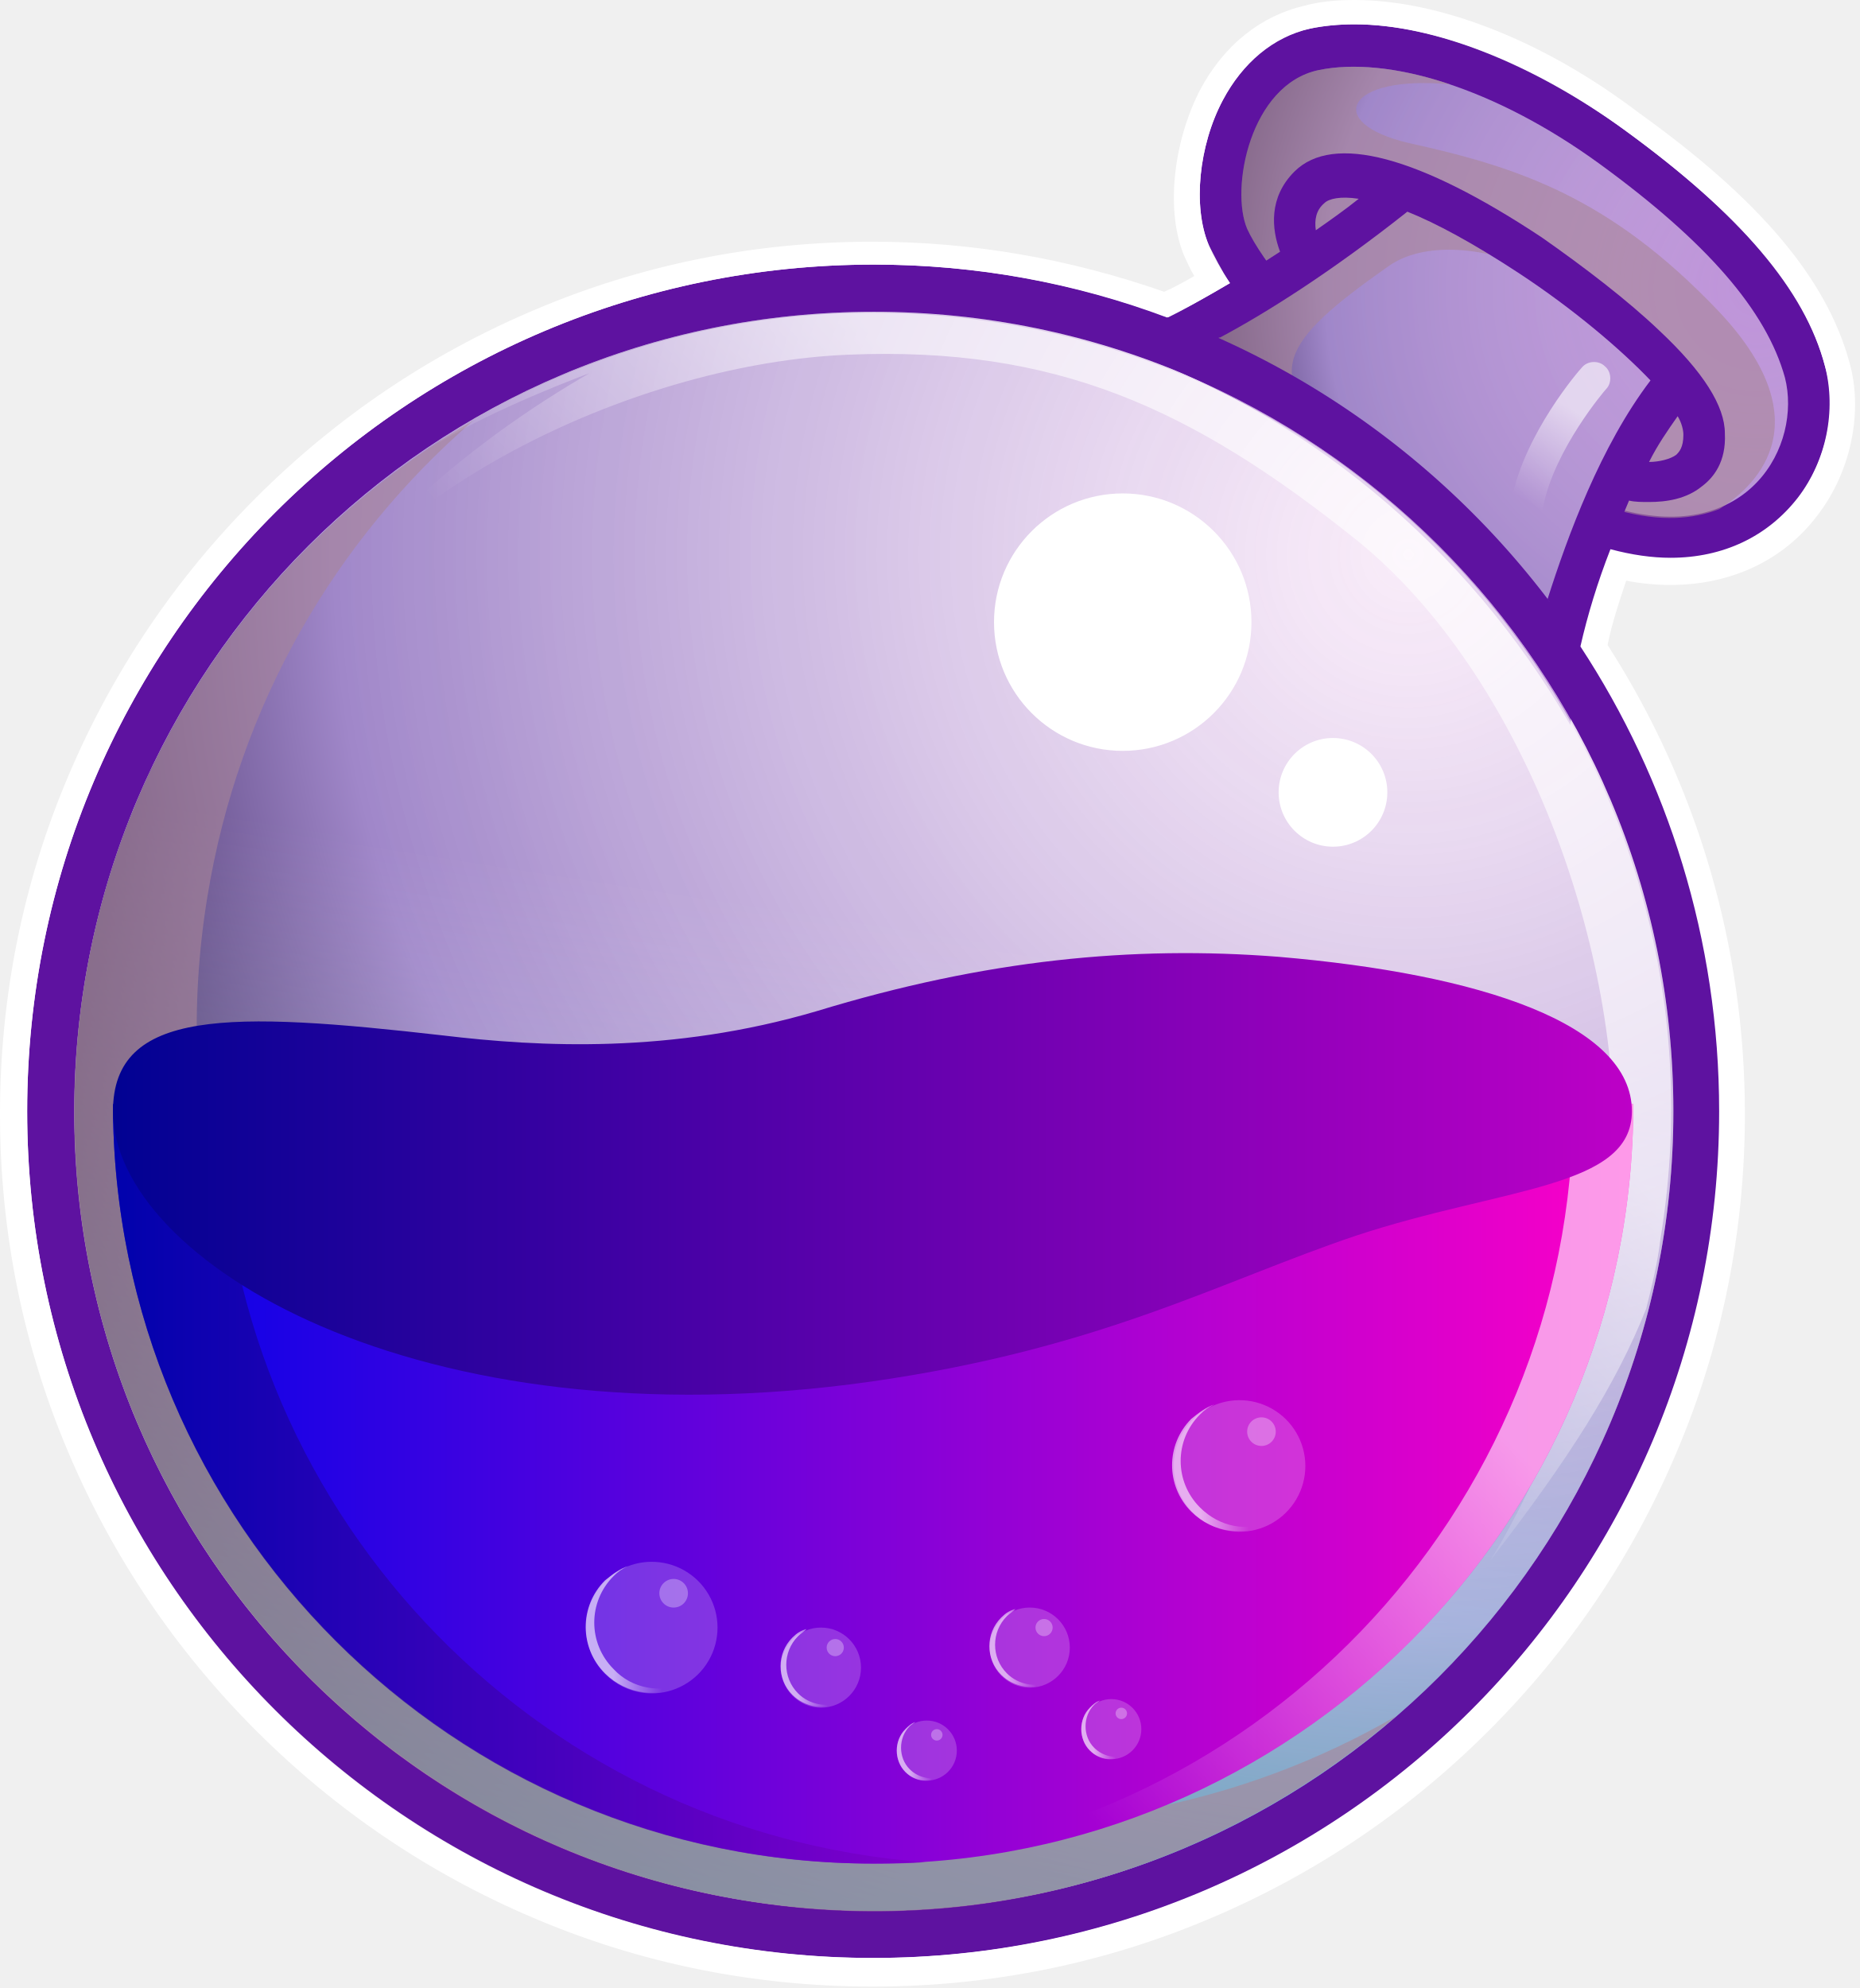
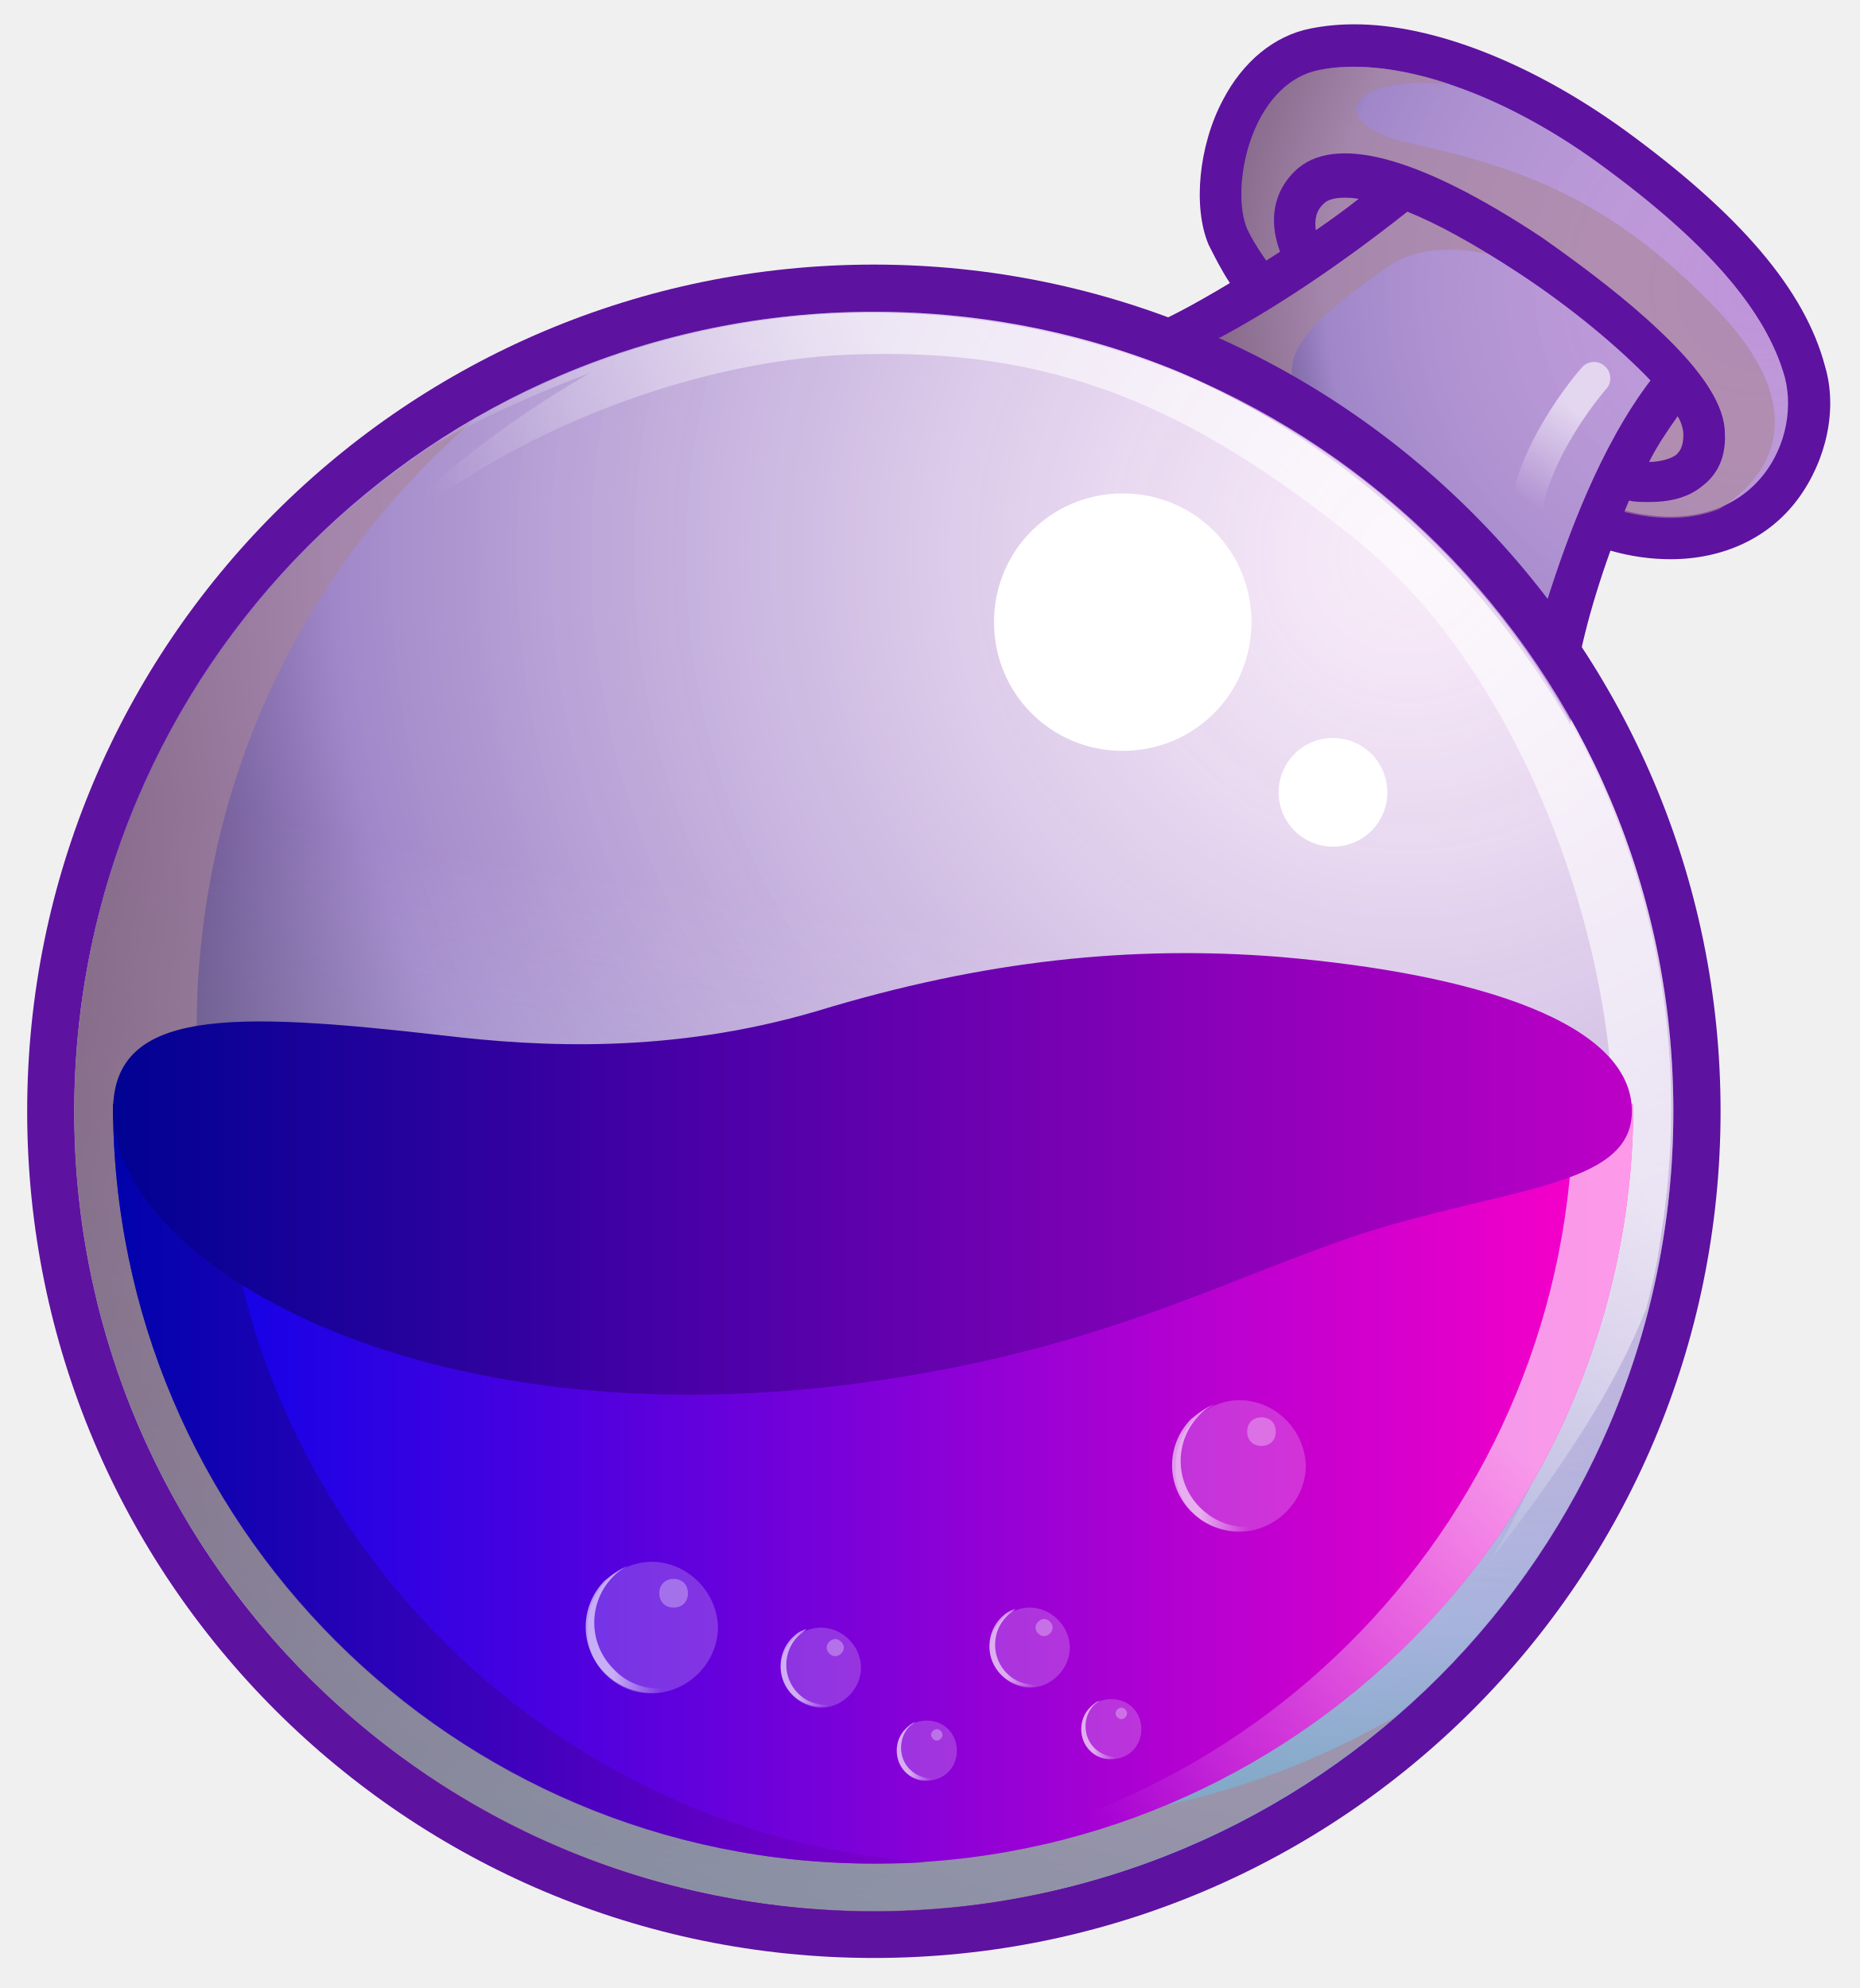
- <svg xmlns="http://www.w3.org/2000/svg" viewBox="0 0 130 139" xml:space="preserve" style="fill-rule:evenodd;clip-rule:evenodd;stroke-linejoin:round;stroke-miterlimit:2">
-   <path d="M127.6 25.6c-1.4-5.3-5.9-10.6-14-16.5-6.5-4.7-13.4-7.4-18.9-7.4-1.1 0-2.1.1-3.1.3-2.5.5-4.7 2.3-6.1 5-1.7 3.2-2.1 7.5-1 10.1.4.8.9 1.8 1.5 2.7-5.3 3.2-8.3 4.1-8.7 4.2 13.8 4.6 25.3 14.2 32.5 26.7l.1-1.2c.3-3.3 1.3-7.1 2.7-11 1.4.4 2.8.6 4.2.6 3.7 0 6.9-1.5 8.9-4.2s2.8-6.3 1.9-9.3Z" style="fill:#5e12a0;fill-rule:nonzero" />
-   <path d="M113.2 35.6c9.1 2.5 12.8-4.5 11.6-9.2-1.3-4.7-5.5-9.5-12.9-14.9S97 3.9 92.2 4.9c-4.8 1-6.2 8.3-5 11.1.5 1.1 1.6 2.7 3.1 4.5-1.9 1.3-3.7 2.3-5.2 3.2 9.2 4.1 17.2 10.5 23.2 18.5.7-2.7 1.7-5.1 2.6-7.2.7.1 1.5.3 2.3.6Z" style="fill:url(#a);fill-rule:nonzero" />
-   <path d="M61.1 133.6c30.873 0 55.9-25.027 55.9-55.9 0-30.873-25.027-55.9-55.9-55.9-30.873 0-55.9 25.027-55.9 55.9 0 30.873 25.027 55.9 55.9 55.9Z" style="fill:url(#b);fill-rule:nonzero" />
-   <path d="M120.2 21.8c-7.6-8-14-10.1-21.7-11.8-6-1.4-4.4-4.8 2.9-4.1-3.5-1.2-6.8-1.5-9.2-1-4.8 1-6.2 8.3-5 11.1.5 1.1 1.6 2.7 3.1 4.5-2.7 1.8-5 3.1-6.9 4.1.9.4 2 .9 3.3 1.6 3.4 1.8 7.1 4.8 7.1 4.8-5.6-4.8-4.4-7 3.3-12.4 2.4-1.7 6.8-1.5 10.9.6 4.1 2.1 8.9 7.4 8.9 7.4l-4.6 8.8.9.3c2.9.8 5.2.6 7-.1 2.1-1.3 7.6-5.7 0-13.8Z" style="fill:#a98698;fill-opacity:.6;fill-rule:nonzero" />
-   <path d="M98.4 14.8c2 .8 4.6 2.2 7.8 4.3 3.8 2.5 7.1 5.3 9.2 7.5-3.5 4.6-5.8 10.9-7.2 15.3.7 1 1.5 2 2.2 3 .7-2.5 1.9-6.2 3.5-9.9.4.1.9.1 1.4.1 1.2 0 2.6-.2 3.7-1.1.8-.6 1.7-1.7 1.6-3.7 0-1.9-1.5-4.3-4.6-7.2-2.2-2.1-5.2-4.4-8.2-6.5-8.6-5.7-14.6-7.3-17.3-4.6-1.8 1.8-1.6 4-1 5.6-3.2 2.1-5.9 3.6-7.7 4.6 1.2.4 2.3.9 3.5 1.4 3.2-1.7 7.8-4.6 13.1-8.8Zm18.9 14.3c.3.5.4 1 .4 1.3 0 .9-.3 1.2-.5 1.4-.4.3-1.2.5-1.9.5.6-1.2 1.3-2.2 2-3.2ZM92.6 14.2c.3-.3 1.1-.5 2.4-.3-1 .8-2 1.5-3 2.2-.1-.7 0-1.4.6-1.9Z" style="fill:#5e12a0;fill-rule:nonzero" />
-   <path d="M61.1 18.5C28.4 18.5 1.9 45 1.9 77.7s26.5 59.2 59.2 59.2 59.2-26.5 59.2-59.2-26.6-59.2-59.2-59.2Zm0 115.1c-30.9 0-55.9-25-55.9-55.9s25-55.9 55.9-55.9 55.9 25 55.9 55.9-25.1 55.9-55.9 55.9Z" style="fill:#5e12a0;fill-rule:nonzero" />
-   <path d="M61.1 133.6c30.873 0 55.9-25.027 55.9-55.9 0-30.873-25.027-55.9-55.9-55.9-30.873 0-55.9 25.027-55.9 55.9 0 30.873 25.027 55.9 55.9 55.9Z" style="fill:url(#c);fill-rule:nonzero" />
-   <path d="M60.7 126.8c-30.5-4.9-51.2-33.6-46.2-64.1 2.2-13.5 9-25 18.6-33.3-14 8.1-24.4 22.2-27.2 39.4C1 99.3 21.7 128 52.1 132.9c17 2.8 33.4-2.5 45.5-12.9-10.7 6.2-23.7 8.9-36.9 6.8Z" style="fill:#a98698;fill-opacity:.6;fill-rule:nonzero" />
-   <path d="M70 22.6c-14.1-2.3-27.8.9-39 8l-.4.4c4.3-2.6 10.6-4.9 10.6-4.9C25 35.5 20 46.2 20 46.2 26.3 34 44.8 25.4 59.3 24.8c14.5-.6 24 3.7 35.6 13 11.6 9.4 18.6 28.6 17.9 43.8-.6 15.2-8.6 27.5-8.6 27.5 5.5-7.1 8.8-12.3 10.9-17.6.4-1.6.8-3.2 1-4.9 5-30.4-15.6-59.1-46.1-64Z" style="fill:url(#d);fill-rule:nonzero" />
-   <path d="M114.2 77.2c0 29.3-23.8 53.1-53.1 53.1S7.9 106.5 7.9 77.2h106.3Z" style="fill:url(#e);fill-rule:nonzero" />
-   <path d="M110 77.2c0 28.6-22.6 52-51 53.1h2.1c29.3 0 53.1-23.8 53.1-53.1H110Z" style="fill:url(#f);fill-rule:nonzero" />
-   <path d="M15.4 77.2H7.9c0 29.3 23.8 53.1 53.1 53.1 1.3 0 2.5 0 3.7-.1-27.5-2-49.3-25-49.3-53Z" style="fill:url(#g);fill-rule:nonzero" />
-   <path d="M114.1 77.7c0-6.1-10.6-9.6-24.7-10.8-10.2-.8-20.5.2-32.3 3.8-10.2 3-19.4 2.5-26.1 1.7-14.9-1.7-23.1-1.9-23.1 5.3 0 10.4 21.2 23.4 53 18.9 16.1-2.3 24.4-7 33.9-10.2 10.3-3.4 19.3-3.3 19.3-8.7Z" style="fill:url(#h);fill-rule:nonzero" />
-   <path d="M78.5 52.5a9 9 0 0 0 9-9 9 9 0 0 0-9-9 9 9 0 0 0-9 9 9 9 0 0 0 9 9Zm14.7 6.7a3.8 3.8 0 1 0 0-7.6 3.8 3.8 0 0 0 0 7.6Z" style="fill:#fff;fill-rule:nonzero" />
-   <path d="M106.8 36.3h-.2c-.6-.1-1-.7-.9-1.4.9-4.6 4.7-9 4.9-9.2.4-.5 1.2-.5 1.6-.1.5.4.5 1.2.1 1.6-.1.1-3.6 4.2-4.4 8.2-.1.6-.6.9-1.1.9Z" style="fill:url(#i);fill-rule:nonzero" />
-   <path d="M94.7 1.7c5.6 0 12.5 2.7 18.9 7.4 8.1 5.9 12.6 11.1 14 16.5.8 3.1.1 6.6-1.9 9.2-2.1 2.7-5.2 4.2-8.9 4.2-1.3 0-2.7-.2-4.2-.6-.9 2.3-1.6 4.6-2.1 6.8 6.1 9.3 9.7 20.5 9.7 32.5 0 32.7-26.5 59.2-59.2 59.2S1.9 110.4 1.9 77.7s26.5-59.2 59.2-59.2c7.2 0 14.1 1.3 20.5 3.7 1.2-.6 2.7-1.4 4.4-2.4-.6-.9-1.2-1.8-1.5-2.7-1.1-2.7-.7-6.9 1-10.1 1.4-2.6 3.5-4.4 6.1-5 .9-.2 2-.3 3.1-.3Zm0-1.7c-1.2 0-2.4.1-3.5.4-3 .7-5.6 2.7-7.3 5.9-1.9 3.7-2.4 8.5-1.1 11.6.2.4.4.9.7 1.4-.7.4-1.4.8-2.1 1.1-6.6-2.3-13.4-3.5-20.4-3.5-8.2 0-16.2 1.6-23.7 4.8-7.3 3.1-13.8 7.5-19.4 13.1-5.6 5.6-10 12.1-13.1 19.4C1.6 61.7 0 69.7 0 77.9s1.6 16.2 4.8 23.7c3.1 7.3 7.5 13.8 13.1 19.4 5.6 5.6 12.1 10 19.4 13.1 7.5 3.2 15.5 4.8 23.7 4.8s16.2-1.6 23.7-4.8c7.3-3.1 13.8-7.5 19.4-13.1 5.6-5.6 10-12.1 13.1-19.4 3.2-7.5 4.8-15.5 4.8-23.7 0-11.7-3.3-23-9.6-32.8.3-1.5.8-3 1.3-4.5 1 .2 2.1.3 3.1.3 4.2 0 7.9-1.7 10.3-4.9 2.3-3 3.2-7.2 2.2-10.7-1.6-5.8-6.2-11.3-14.7-17.4-6.7-5.1-14-7.9-19.9-7.9Z" style="fill:#fff;fill-rule:nonzero" />
-   <path d="M57.4 119.4a2.8 2.8 0 1 0-.001-5.601 2.8 2.8 0 0 0 .001 5.601Z" style="fill:#fff;fill-opacity:.2;fill-rule:nonzero" />
-   <path d="M55.8 118.4c-1.1-1.1-1.1-2.9 0-4 .2-.2.4-.3.6-.5-.4.1-.7.3-1 .6-1.1 1.1-1.1 2.9 0 4 .9.9 2.3 1.1 3.4.5-1 .4-2.2.2-3-.6Z" style="fill:url(#j);fill-rule:nonzero" />
-   <path d="M58.4 115.8a.6.6 0 1 0-.001-1.201.6.6 0 0 0 .001 1.201Z" style="fill:#fff;fill-opacity:.3;fill-rule:nonzero" />
-   <path d="M72 118a2.8 2.8 0 1 0-.001-5.601A2.8 2.8 0 0 0 72 118Z" style="fill:#fff;fill-opacity:.2;fill-rule:nonzero" />
-   <path d="M70.4 117c-1.1-1.1-1.1-2.9 0-4 .2-.2.4-.3.6-.5-.4.1-.7.3-1 .6-1.1 1.1-1.1 2.9 0 4 .9.9 2.3 1.1 3.4.5-1 .4-2.2.2-3-.6Z" style="fill:url(#k);fill-rule:nonzero" />
-   <path d="M73 114.4a.6.6 0 1 0-.001-1.201A.6.6 0 0 0 73 114.4Z" style="fill:#fff;fill-opacity:.3;fill-rule:nonzero" />
-   <path d="M64.8 124.5a2.1 2.1 0 1 0 0-4.2 2.1 2.1 0 0 0 0 4.2Z" style="fill:#fff;fill-opacity:.2;fill-rule:nonzero" />
-   <path d="M63.6 123.7c-.8-.8-.8-2.2 0-3 .1-.1.3-.2.4-.3-.3.1-.5.3-.7.5-.8.8-.8 2.2 0 3 .7.7 1.7.8 2.6.3-.8.3-1.7.1-2.3-.5Z" style="fill:url(#l);fill-rule:nonzero" />
-   <path d="M65.5 121.7a.4.4 0 1 0 0-.8.4.4 0 0 0 0 .8Z" style="fill:#fff;fill-opacity:.3;fill-rule:nonzero" />
-   <path d="M77.7 123a2.1 2.1 0 1 0 0-4.2 2.1 2.1 0 0 0 0 4.2Z" style="fill:#fff;fill-opacity:.2;fill-rule:nonzero" />
-   <path d="M76.5 122.2c-.8-.8-.8-2.2 0-3 .1-.1.3-.2.4-.3-.3.1-.5.3-.7.5-.8.8-.8 2.2 0 3 .7.7 1.7.8 2.6.3-.8.3-1.7.1-2.3-.5Z" style="fill:url(#m);fill-rule:nonzero" />
-   <path d="M78.4 120.2a.4.4 0 1 0 0-.8.4.4 0 0 0 0 .8Z" style="fill:#fff;fill-opacity:.3;fill-rule:nonzero" />
-   <path d="M45.5 118.4a4.6 4.6 0 1 0 .001-9.199 4.6 4.6 0 0 0-.001 9.199Z" style="fill:#fff;fill-opacity:.2;fill-rule:nonzero" />
-   <path d="M42.9 116.7c-1.8-1.8-1.8-4.7 0-6.5.3-.3.6-.5 1-.7-.6.2-1.1.6-1.6 1-1.8 1.8-1.8 4.7 0 6.5 1.5 1.5 3.8 1.8 5.6.7-1.7.7-3.7.4-5-1Z" style="fill:url(#n);fill-rule:nonzero" />
-   <path d="M47.1 112.4a1 1 0 1 0 0-2 1 1 0 0 0 0 2Z" style="fill:#fff;fill-opacity:.3;fill-rule:nonzero" />
-   <path d="M86.6 107.1a4.6 4.6 0 1 0 .001-9.199 4.6 4.6 0 0 0-.001 9.199Z" style="fill:#fff;fill-opacity:.2;fill-rule:nonzero" />
-   <path d="M83.9 105.4c-1.8-1.8-1.8-4.7 0-6.5.3-.3.6-.5 1-.7-.6.2-1.1.6-1.6 1-1.8 1.8-1.8 4.7 0 6.5 1.5 1.5 3.8 1.8 5.6.7-1.7.7-3.6.4-5-1Z" style="fill:url(#o);fill-rule:nonzero" />
-   <path d="M88.2 101.1a1 1 0 1 0 0-2 1 1 0 0 0 0 2Z" style="fill:#fff;fill-opacity:.3;fill-rule:nonzero" />
-   <defs>
-     <linearGradient id="c" x1="0" y1="0" x2="1" y2="0" gradientUnits="userSpaceOnUse" gradientTransform="rotate(-80.793 104.148 35.759) scale(111.7467)">
-       <stop offset="0" style="stop-color:#81ffff;stop-opacity:.6" />
-       <stop offset=".62" style="stop-color:white;stop-opacity:0" />
-       <stop offset="1" style="stop-color:white;stop-opacity:0" />
-     </linearGradient>
-     <linearGradient id="d" x1="0" y1="0" x2="1" y2="0" gradientUnits="userSpaceOnUse" gradientTransform="rotate(137.463 42.514 39.427) scale(62.733)">
-       <stop offset="0" style="stop-color:white;stop-opacity:.6" />
-       <stop offset=".29" style="stop-color:white;stop-opacity:.6" />
-       <stop offset=".78" style="stop-color:white;stop-opacity:0" />
-       <stop offset="1" style="stop-color:white;stop-opacity:0" />
-     </linearGradient>
-     <linearGradient id="e" x1="0" y1="0" x2="1" y2="0" gradientUnits="userSpaceOnUse" gradientTransform="translate(7.945 103.719) scale(106.229)">
-       <stop offset="0" style="stop-color:#0002e9;stop-opacity:1" />
-       <stop offset="1" style="stop-color:#ff00c7;stop-opacity:1" />
-       <stop offset="1" style="stop-color:#ff00c7;stop-opacity:1" />
-     </linearGradient>
-     <linearGradient id="f" x1="0" y1="0" x2="1" y2="0" gradientUnits="userSpaceOnUse" gradientTransform="rotate(136.618 43.321 64.65) scale(79.5556)">
-       <stop offset="0" style="stop-color:white;stop-opacity:.6" />
-       <stop offset=".29" style="stop-color:white;stop-opacity:.6" />
-       <stop offset=".78" style="stop-color:white;stop-opacity:0" />
-       <stop offset="1" style="stop-color:white;stop-opacity:0" />
-     </linearGradient>
-     <linearGradient id="g" x1="0" y1="0" x2="1" y2="0" gradientUnits="userSpaceOnUse" gradientTransform="translate(7.945 103.719) scale(56.8321)">
-       <stop offset="0" style="stop-color:#000292;stop-opacity:.7" />
-       <stop offset="1" style="stop-color:#7d00c7;stop-opacity:.7" />
-       <stop offset="1" style="stop-color:#7d00c7;stop-opacity:.7" />
-     </linearGradient>
-     <linearGradient id="h" x1="0" y1="0" x2="1" y2="0" gradientUnits="userSpaceOnUse" gradientTransform="translate(8.016 82.111) scale(106.087)">
-       <stop offset="0" style="stop-color:#000292;stop-opacity:1" />
-       <stop offset="1" style="stop-color:#be00c7;stop-opacity:1" />
-       <stop offset="1" style="stop-color:#be00c7;stop-opacity:1" />
-     </linearGradient>
-     <linearGradient id="i" x1="0" y1="0" x2="1" y2="0" gradientUnits="userSpaceOnUse" gradientTransform="rotate(121.6 49.137 44.002) scale(14.548)">
-       <stop offset="0" style="stop-color:white;stop-opacity:.6" />
-       <stop offset=".29" style="stop-color:white;stop-opacity:.6" />
-       <stop offset=".78" style="stop-color:white;stop-opacity:0" />
-       <stop offset="1" style="stop-color:white;stop-opacity:0" />
-     </linearGradient>
-     <linearGradient id="j" x1="0" y1="0" x2="1" y2="0" gradientUnits="userSpaceOnUse" gradientTransform="translate(54.572 116.686) scale(4.2309)">
-       <stop offset="0" style="stop-color:white;stop-opacity:.6" />
-       <stop offset=".29" style="stop-color:white;stop-opacity:.6" />
-       <stop offset=".78" style="stop-color:white;stop-opacity:0" />
-       <stop offset="1" style="stop-color:white;stop-opacity:0" />
-     </linearGradient>
-     <linearGradient id="k" x1="0" y1="0" x2="1" y2="0" gradientUnits="userSpaceOnUse" gradientTransform="translate(69.162 115.267) scale(4.2309)">
-       <stop offset="0" style="stop-color:white;stop-opacity:.6" />
-       <stop offset=".29" style="stop-color:white;stop-opacity:.6" />
-       <stop offset=".78" style="stop-color:white;stop-opacity:0" />
-       <stop offset="1" style="stop-color:white;stop-opacity:0" />
-     </linearGradient>
-     <linearGradient id="l" x1="0" y1="0" x2="1" y2="0" gradientUnits="userSpaceOnUse" gradientTransform="translate(62.687 122.424) scale(3.1763)">
-       <stop offset="0" style="stop-color:white;stop-opacity:.6" />
-       <stop offset=".29" style="stop-color:white;stop-opacity:.6" />
-       <stop offset=".78" style="stop-color:white;stop-opacity:0" />
-       <stop offset="1" style="stop-color:white;stop-opacity:0" />
-     </linearGradient>
-     <linearGradient id="m" x1="0" y1="0" x2="1" y2="0" gradientUnits="userSpaceOnUse" gradientTransform="translate(75.544 120.92) scale(3.1763)">
-       <stop offset="0" style="stop-color:white;stop-opacity:.6" />
-       <stop offset=".29" style="stop-color:white;stop-opacity:.6" />
-       <stop offset=".78" style="stop-color:white;stop-opacity:0" />
-       <stop offset="1" style="stop-color:white;stop-opacity:0" />
-     </linearGradient>
-     <linearGradient id="n" x1="0" y1="0" x2="1" y2="0" gradientUnits="userSpaceOnUse" gradientTransform="translate(40.904 113.917) scale(6.9094)">
-       <stop offset="0" style="stop-color:white;stop-opacity:.6" />
-       <stop offset=".29" style="stop-color:white;stop-opacity:.6" />
-       <stop offset=".78" style="stop-color:white;stop-opacity:0" />
-       <stop offset="1" style="stop-color:white;stop-opacity:0" />
-     </linearGradient>
-     <linearGradient id="o" x1="0" y1="0" x2="1" y2="0" gradientUnits="userSpaceOnUse" gradientTransform="translate(81.942 102.614) scale(6.9094)">
-       <stop offset="0" style="stop-color:white;stop-opacity:.6" />
-       <stop offset=".29" style="stop-color:white;stop-opacity:.6" />
-       <stop offset=".78" style="stop-color:white;stop-opacity:0" />
-       <stop offset="1" style="stop-color:white;stop-opacity:0" />
-     </linearGradient>
-     <radialGradient id="a" cx="0" cy="0" r="1" gradientUnits="userSpaceOnUse" gradientTransform="translate(122.976 20.1) scale(44.6944)">
-       <stop offset="0" style="stop-color:#ffeaff;stop-opacity:.6" />
-       <stop offset=".68" style="stop-color:#a087c9;stop-opacity:1" />
-       <stop offset="1" style="stop-color:#10002f;stop-opacity:1" />
-     </radialGradient>
-     <radialGradient id="b" cx="0" cy="0" r="1" gradientUnits="userSpaceOnUse" gradientTransform="translate(98.11 39.161) scale(109.351)">
-       <stop offset="0" style="stop-color:#ffeaff;stop-opacity:.6" />
-       <stop offset=".68" style="stop-color:#a087c9;stop-opacity:1" />
-       <stop offset="1" style="stop-color:#10002f;stop-opacity:1" />
-     </radialGradient>
-   </defs>
+ <svg xmlns="http://www.w3.org/2000/svg" version="1.1" id="Layer_1" x="0px" y="0px" viewBox="0 0 130 139" style="enable-background:new 0 0 130 139;" xml:space="preserve">
+   <style type="text/css">
+ 	.st0{fill:#5E12A0;}
+ 	.st1{fill:url(#SVGID_1_);}
+ 	.st2{fill:url(#SVGID_00000155136953287195740780000011564809894405089675_);}
+ 	.st3{fill:#A98698;fill-opacity:0.6;}
+ 	.st4{fill:url(#SVGID_00000098943918738233208330000001402654701270493371_);}
+ 	.st5{fill:url(#SVGID_00000131328923158864724770000017090796074560708754_);}
+ 	.st6{fill:url(#SVGID_00000127741597112616795920000003787101935948541342_);}
+ 	.st7{fill:url(#SVGID_00000005264307875473657810000012107166197846725052_);}
+ 	.st8{fill:url(#SVGID_00000005987958420100643780000002294685432850878384_);}
+ 	.st9{fill:url(#SVGID_00000037687277628210046910000000315885158318638724_);}
+ 	.st10{fill:#FFFFFF;}
+ 	.st11{fill:url(#SVGID_00000118378721899412817120000018159092765005914533_);}
+ 	.st12{fill:#FFFFFF;fill-opacity:0.2;}
+ 	.st13{fill:url(#SVGID_00000118364787212778895100000003043602959255654284_);}
+ 	.st14{fill:#FFFFFF;fill-opacity:0.3;}
+ 	.st15{fill:url(#SVGID_00000100357165177134803370000010718634853949011130_);}
+ 	.st16{fill:url(#SVGID_00000044158426017765790670000006111493948921456793_);}
+ 	.st17{fill:url(#SVGID_00000152233464174164497770000014529129214717206402_);}
+ 	.st18{fill:url(#SVGID_00000037662934549181031290000009637234332599971247_);}
+ 	.st19{fill:url(#SVGID_00000079462892561430318030000014796328178091751090_);}
+ </style>
+   <path class="st0" d="M127.6,25.6c-1.4-5.3-5.9-10.6-14-16.5c-6.5-4.7-13.4-7.4-18.9-7.4c-1.1,0-2.1,0.1-3.1,0.3  c-2.5,0.5-4.7,2.3-6.1,5c-1.7,3.2-2.1,7.5-1,10.1c0.4,0.8,0.9,1.8,1.5,2.7c-5.3,3.2-8.3,4.1-8.7,4.2c13.8,4.6,25.3,14.2,32.5,26.7  l0.1-1.2c0.3-3.3,1.3-7.1,2.7-11c1.4,0.4,2.8,0.6,4.2,0.6c3.7,0,6.9-1.5,8.9-4.2S128.5,28.6,127.6,25.6z" />
+   <radialGradient id="SVGID_1_" cx="51.814" cy="83.298" r="1" gradientTransform="matrix(44.6944 0 0 -44.6944 -2192.827 3743.041)" gradientUnits="userSpaceOnUse">
+     <stop offset="0" style="stop-color:#FFEAFF;stop-opacity:0.6" />
+     <stop offset="0.68" style="stop-color:#A087C9" />
+     <stop offset="1" style="stop-color:#10002F" />
+   </radialGradient>
+   <path class="st1" d="M113.2,35.6c9.1,2.5,12.8-4.5,11.6-9.2c-1.3-4.7-5.5-9.5-12.9-14.9S97,3.9,92.2,4.9s-6.2,8.3-5,11.1  c0.5,1.1,1.6,2.7,3.1,4.5c-1.9,1.3-3.7,2.3-5.2,3.2c9.2,4.1,17.2,10.5,23.2,18.5c0.7-2.7,1.7-5.1,2.6-7.2  C111.6,35.1,112.4,35.3,113.2,35.6z" />
+   <radialGradient id="SVGID_00000076592552464938714810000014277910297160398227_" cx="52.515" cy="82.53" r="1" gradientTransform="matrix(109.351 0 0 -109.351 -5644.493 9063.942)" gradientUnits="userSpaceOnUse">
+     <stop offset="0" style="stop-color:#FFEAFF;stop-opacity:0.6" />
+     <stop offset="0.68" style="stop-color:#A087C9" />
+     <stop offset="1" style="stop-color:#10002F" />
+   </radialGradient>
+   <path style="fill:url(#SVGID_00000076592552464938714810000014277910297160398227_);" d="M61.1,133.6c30.9,0,55.9-25,55.9-55.9  S92,21.8,61.1,21.8S5.2,46.8,5.2,77.7S30.2,133.6,61.1,133.6z" />
+   <path class="st3" d="M120.2,21.8c-7.6-8-14-10.1-21.7-11.8c-6-1.4-4.4-4.8,2.9-4.1c-3.5-1.2-6.8-1.5-9.2-1c-4.8,1-6.2,8.3-5,11.1  c0.5,1.1,1.6,2.7,3.1,4.5c-2.7,1.8-5,3.1-6.9,4.1c0.9,0.4,2,0.9,3.3,1.6c3.4,1.8,7.1,4.8,7.1,4.8c-5.6-4.8-4.4-7,3.3-12.4  c2.4-1.7,6.8-1.5,10.9,0.6s8.9,7.4,8.9,7.4l-4.6,8.8l0.9,0.3c2.9,0.8,5.2,0.6,7-0.1C122.3,34.3,127.8,29.9,120.2,21.8L120.2,21.8z" />
+   <path class="st0" d="M98.4,14.8c2,0.8,4.6,2.2,7.8,4.3c3.8,2.5,7.1,5.3,9.2,7.5c-3.5,4.6-5.8,10.9-7.2,15.3c0.7,1,1.5,2,2.2,3  c0.7-2.5,1.9-6.2,3.5-9.9c0.4,0.1,0.9,0.1,1.4,0.1c1.2,0,2.6-0.2,3.7-1.1c0.8-0.6,1.7-1.7,1.6-3.7c0-1.9-1.5-4.3-4.6-7.2  c-2.2-2.1-5.2-4.4-8.2-6.5c-8.6-5.7-14.6-7.3-17.3-4.6c-1.8,1.8-1.6,4-1,5.6c-3.2,2.1-5.9,3.6-7.7,4.6c1.2,0.4,2.3,0.9,3.5,1.4  C88.5,21.9,93.1,19,98.4,14.8z M117.3,29.1c0.3,0.5,0.4,1,0.4,1.3c0,0.9-0.3,1.2-0.5,1.4c-0.4,0.3-1.2,0.5-1.9,0.5  C115.9,31.1,116.6,30.1,117.3,29.1z M92.6,14.2c0.3-0.3,1.1-0.5,2.4-0.3c-1,0.8-2,1.5-3,2.2C91.9,15.4,92,14.7,92.6,14.2z" />
+   <path class="st0" d="M61.1,18.5C28.4,18.5,1.9,45,1.9,77.7s26.5,59.2,59.2,59.2s59.2-26.5,59.2-59.2S93.7,18.5,61.1,18.5z   M61.1,133.6c-30.9,0-55.9-25-55.9-55.9s25-55.9,55.9-55.9s55.9,25,55.9,55.9S91.9,133.6,61.1,133.6z" />
+   <linearGradient id="SVGID_00000178889501479127799750000007306849755425969547_" gradientUnits="userSpaceOnUse" x1="53.436" y1="82.551" x2="54.437" y2="82.551" gradientTransform="matrix(17.8797 -110.307 -110.307 -17.8797 8202.739 7503.249)">
+     <stop offset="0" style="stop-color:#81FFFF;stop-opacity:0.6" />
+     <stop offset="0.62" style="stop-color:#FFFFFF;stop-opacity:0" />
+     <stop offset="1" style="stop-color:#FFFFFF;stop-opacity:0" />
+   </linearGradient>
+   <path style="fill:url(#SVGID_00000178889501479127799750000007306849755425969547_);" d="M61.1,133.6c30.9,0,55.9-25,55.9-55.9  S92,21.8,61.1,21.8S5.2,46.8,5.2,77.7S30.2,133.6,61.1,133.6z" />
+   <path class="st3" d="M60.7,126.8c-30.5-4.9-51.2-33.6-46.2-64.1c2.2-13.5,9-25,18.6-33.3c-14,8.1-24.4,22.2-27.2,39.4  C1,99.3,21.7,128,52.1,132.9c17,2.8,33.4-2.5,45.5-12.9C86.9,126.2,73.9,128.9,60.7,126.8z" />
+   <linearGradient id="SVGID_00000155120858865199646030000004037634970070394536_" gradientUnits="userSpaceOnUse" x1="52.998" y1="80.747" x2="53.998" y2="80.747" gradientTransform="matrix(-46.2242 42.4117 42.4117 46.2242 -874.3762 -5940.47)">
+     <stop offset="0" style="stop-color:#FFFFFF;stop-opacity:0.6" />
+     <stop offset="0.29" style="stop-color:#FFFFFF;stop-opacity:0.6" />
+     <stop offset="0.78" style="stop-color:#FFFFFF;stop-opacity:0" />
+     <stop offset="1" style="stop-color:#FFFFFF;stop-opacity:0" />
+   </linearGradient>
+   <path style="fill:url(#SVGID_00000155120858865199646030000004037634970070394536_);" d="M70,22.6c-14.1-2.3-27.8,0.9-39,8L30.6,31  c4.3-2.6,10.6-4.9,10.6-4.9C25,35.5,20,46.2,20,46.2C26.3,34,44.8,25.4,59.3,24.8s24,3.7,35.6,13c11.6,9.4,18.6,28.6,17.9,43.8  c-0.6,15.2-8.6,27.5-8.6,27.5c5.5-7.1,8.8-12.3,10.9-17.6c0.4-1.6,0.8-3.2,1-4.9C121.1,56.2,100.5,27.5,70,22.6z" />
+   <linearGradient id="SVGID_00000183209160463069919520000007871298769287683713_" gradientUnits="userSpaceOnUse" x1="52.501" y1="82.546" x2="53.501" y2="82.546" gradientTransform="matrix(106.229 0 0 -106.229 -5569.192 8872.497)">
+     <stop offset="0" style="stop-color:#0002E9" />
+     <stop offset="1" style="stop-color:#FF00C7" />
+     <stop offset="1" style="stop-color:#FF00C7" />
+   </linearGradient>
+   <path style="fill:url(#SVGID_00000183209160463069919520000007871298769287683713_);" d="M114.2,77.2c0,29.3-23.8,53.1-53.1,53.1  S7.9,106.5,7.9,77.2C7.9,77.2,114.2,77.2,114.2,77.2z" />
+   <linearGradient id="SVGID_00000112627190620244972410000011113925500791438232_" gradientUnits="userSpaceOnUse" x1="52.983" y1="81.013" x2="53.983" y2="81.013" gradientTransform="matrix(-57.8203 54.6435 54.6435 57.8203 -1244.082 -7497.484)">
+     <stop offset="0" style="stop-color:#FFFFFF;stop-opacity:0.6" />
+     <stop offset="0.29" style="stop-color:#FFFFFF;stop-opacity:0.6" />
+     <stop offset="0.78" style="stop-color:#FFFFFF;stop-opacity:0" />
+     <stop offset="1" style="stop-color:#FFFFFF;stop-opacity:0" />
+   </linearGradient>
+   <path style="fill:url(#SVGID_00000112627190620244972410000011113925500791438232_);" d="M110,77.2c0,28.6-22.6,52-51,53.1h2.1  c29.3,0,53.1-23.8,53.1-53.1C114.2,77.2,110,77.2,110,77.2z" />
+   <linearGradient id="SVGID_00000059310939216103490020000002272710301376124549_" gradientUnits="userSpaceOnUse" x1="52.067" y1="83.02" x2="53.066" y2="83.02" gradientTransform="matrix(56.8321 0 0 -56.8321 -2951.156 4821.951)">
+     <stop offset="0" style="stop-color:#000292;stop-opacity:0.7" />
+     <stop offset="1" style="stop-color:#7D00C7;stop-opacity:0.7" />
+     <stop offset="1" style="stop-color:#7D00C7;stop-opacity:0.7" />
+   </linearGradient>
+   <path style="fill:url(#SVGID_00000059310939216103490020000002272710301376124549_);" d="M15.4,77.2H7.9c0,29.3,23.8,53.1,53.1,53.1  c1.3,0,2.5,0,3.7-0.1C37.2,128.2,15.4,105.2,15.4,77.2L15.4,77.2z" />
+   <linearGradient id="SVGID_00000010288784119939128670000003539477147389702840_" gradientUnits="userSpaceOnUse" x1="52.5" y1="82.547" x2="53.5" y2="82.547" gradientTransform="matrix(106.087 0 0 -106.087 -5561.595 8839.245)">
+     <stop offset="0" style="stop-color:#000292" />
+     <stop offset="1" style="stop-color:#BE00C7" />
+     <stop offset="1" style="stop-color:#BE00C7" />
+   </linearGradient>
+   <path style="fill:url(#SVGID_00000010288784119939128670000003539477147389702840_);" d="M114.1,77.7c0-6.1-10.6-9.6-24.7-10.8  c-10.2-0.8-20.5,0.2-32.3,3.8c-10.2,3-19.4,2.5-26.1,1.7c-14.9-1.7-23.1-1.9-23.1,5.3c0,10.4,21.2,23.4,53,18.9  c16.1-2.3,24.4-7,33.9-10.2C105.1,83,114.1,83.1,114.1,77.7z" />
+   <path class="st10" d="M78.5,52.5c5,0,9-4,9-9s-4-9-9-9s-9,4-9,9S73.5,52.5,78.5,52.5z M93.2,59.2c2.1,0,3.8-1.7,3.8-3.8  c0-2.1-1.7-3.8-3.8-3.8c0,0,0,0,0,0c-2.1,0-3.8,1.7-3.8,3.8C89.4,57.5,91.1,59.2,93.2,59.2z" />
+   <linearGradient id="SVGID_00000176752989220757609250000008641587219820701824_" gradientUnits="userSpaceOnUse" x1="51.513" y1="76.81" x2="52.513" y2="76.81" gradientTransform="matrix(-7.6229 12.3909 12.3909 7.6229 -446.6778 -1198.593)">
+     <stop offset="0" style="stop-color:#FFFFFF;stop-opacity:0.6" />
+     <stop offset="0.29" style="stop-color:#FFFFFF;stop-opacity:0.6" />
+     <stop offset="0.78" style="stop-color:#FFFFFF;stop-opacity:0" />
+     <stop offset="1" style="stop-color:#FFFFFF;stop-opacity:0" />
+   </linearGradient>
+   <path style="fill:url(#SVGID_00000176752989220757609250000008641587219820701824_);" d="M106.8,36.3h-0.2c-0.6-0.1-1-0.7-0.9-1.4  c0.9-4.6,4.7-9,4.9-9.2c0.4-0.5,1.2-0.5,1.6-0.1c0.5,0.4,0.5,1.2,0.1,1.6c-0.1,0.1-3.6,4.2-4.4,8.2C107.8,36,107.3,36.3,106.8,36.3z  " />
+   <path class="st12" d="M57.4,119.4c1.5,0,2.8-1.3,2.8-2.8c0-1.5-1.3-2.8-2.8-2.8c-1.5,0-2.8,1.3-2.8,2.8  C54.6,118.1,55.9,119.4,57.4,119.4z" />
+   <linearGradient id="SVGID_00000071558434522756122640000010706831366657562026_" gradientUnits="userSpaceOnUse" x1="40.474" y1="95.724" x2="41.474" y2="95.724" gradientTransform="matrix(4.2309 0 0 -4.2309 -116.6657 521.6198)">
+     <stop offset="0" style="stop-color:#FFFFFF;stop-opacity:0.6" />
+     <stop offset="0.29" style="stop-color:#FFFFFF;stop-opacity:0.6" />
+     <stop offset="0.78" style="stop-color:#FFFFFF;stop-opacity:0" />
+     <stop offset="1" style="stop-color:#FFFFFF;stop-opacity:0" />
+   </linearGradient>
+   <path style="fill:url(#SVGID_00000071558434522756122640000010706831366657562026_);" d="M55.8,118.4c-1.1-1.1-1.1-2.9,0-4  c0.2-0.2,0.4-0.3,0.6-0.5c-0.4,0.1-0.7,0.3-1,0.6c-1.1,1.1-1.1,2.9,0,4c0.9,0.9,2.3,1.1,3.4,0.5C57.8,119.4,56.6,119.2,55.8,118.4z" />
+   <path class="st14" d="M58.4,115.8c0.3,0,0.6-0.3,0.6-0.6c0-0.3-0.3-0.6-0.6-0.6s-0.6,0.3-0.6,0.6C57.8,115.5,58.1,115.8,58.4,115.8z  " />
+   <path class="st12" d="M72,118c1.5,0,2.8-1.3,2.8-2.8c0-1.5-1.3-2.8-2.8-2.8c-1.5,0-2.8,1.3-2.8,2.8C69.2,116.7,70.5,118,72,118z" />
+   <linearGradient id="SVGID_00000084517956648229697970000010725175634111337404_" gradientUnits="userSpaceOnUse" x1="40.473" y1="95.719" x2="41.473" y2="95.719" gradientTransform="matrix(4.2309 0 0 -4.2309 -102.0757 520.2008)">
+     <stop offset="0" style="stop-color:#FFFFFF;stop-opacity:0.6" />
+     <stop offset="0.29" style="stop-color:#FFFFFF;stop-opacity:0.6" />
+     <stop offset="0.78" style="stop-color:#FFFFFF;stop-opacity:0" />
+     <stop offset="1" style="stop-color:#FFFFFF;stop-opacity:0" />
+   </linearGradient>
+   <path style="fill:url(#SVGID_00000084517956648229697970000010725175634111337404_);" d="M70.4,117c-1.1-1.1-1.1-2.9,0-4  c0.2-0.2,0.4-0.3,0.6-0.5c-0.4,0.1-0.7,0.3-1,0.6c-1.1,1.1-1.1,2.9,0,4c0.9,0.9,2.3,1.1,3.4,0.5C72.4,118,71.2,117.8,70.4,117z" />
+   <path class="st14" d="M73,114.4c0.3,0,0.6-0.3,0.6-0.6c0-0.3-0.3-0.6-0.6-0.6s-0.6,0.3-0.6,0.6S72.7,114.4,73,114.4z" />
+   <path class="st12" d="M64.8,124.5c1.2,0,2.1-0.9,2.1-2.1s-0.9-2.1-2.1-2.1c0,0,0,0,0,0c-1.2,0-2.1,0.9-2.1,2.1  C62.7,123.6,63.6,124.5,64.8,124.5z" />
+   <linearGradient id="SVGID_00000032633392998564550150000004713385952349168772_" gradientUnits="userSpaceOnUse" x1="36.314" y1="100.25" x2="37.314" y2="100.25" gradientTransform="matrix(3.1763 0 0 -3.1763 -52.6569 440.8806)">
+     <stop offset="0" style="stop-color:#FFFFFF;stop-opacity:0.6" />
+     <stop offset="0.29" style="stop-color:#FFFFFF;stop-opacity:0.6" />
+     <stop offset="0.78" style="stop-color:#FFFFFF;stop-opacity:0" />
+     <stop offset="1" style="stop-color:#FFFFFF;stop-opacity:0" />
+   </linearGradient>
+   <path style="fill:url(#SVGID_00000032633392998564550150000004713385952349168772_);" d="M63.6,123.7c-0.8-0.8-0.8-2.2,0-3  c0.1-0.1,0.3-0.2,0.4-0.3c-0.3,0.1-0.5,0.3-0.7,0.5c-0.8,0.8-0.8,2.2,0,3c0.7,0.7,1.7,0.8,2.6,0.3C65.1,124.5,64.2,124.3,63.6,123.7  z" />
+   <path class="st14" d="M65.5,121.7c0.2,0,0.4-0.2,0.4-0.4s-0.2-0.4-0.4-0.4s-0.4,0.2-0.4,0.4S65.3,121.7,65.5,121.7L65.5,121.7z" />
+   <path class="st12" d="M77.7,123c1.2,0,2.1-0.9,2.1-2.1s-0.9-2.1-2.1-2.1c0,0,0,0,0,0c-1.2,0-2.1,0.9-2.1,2.1  C75.6,122.1,76.5,123,77.7,123z" />
+   <linearGradient id="SVGID_00000168086820130903209970000005062314344527892153_" gradientUnits="userSpaceOnUse" x1="36.314" y1="100.249" x2="37.314" y2="100.249" gradientTransform="matrix(3.1763 0 0 -3.1763 -39.7999 439.3766)">
+     <stop offset="0" style="stop-color:#FFFFFF;stop-opacity:0.6" />
+     <stop offset="0.29" style="stop-color:#FFFFFF;stop-opacity:0.6" />
+     <stop offset="0.78" style="stop-color:#FFFFFF;stop-opacity:0" />
+     <stop offset="1" style="stop-color:#FFFFFF;stop-opacity:0" />
+   </linearGradient>
+   <path style="fill:url(#SVGID_00000168086820130903209970000005062314344527892153_);" d="M76.5,122.2c-0.8-0.8-0.8-2.2,0-3  c0.1-0.1,0.3-0.2,0.4-0.3c-0.3,0.1-0.5,0.3-0.7,0.5c-0.8,0.8-0.8,2.2,0,3c0.7,0.7,1.7,0.8,2.6,0.3C78,123,77.1,122.8,76.5,122.2z" />
+   <path class="st14" d="M78.4,120.2c0.2,0,0.4-0.2,0.4-0.4s-0.2-0.4-0.4-0.4s-0.4,0.2-0.4,0.4S78.2,120.2,78.4,120.2z" />
+   <path class="st12" d="M45.5,118.4c2.5,0,4.6-2,4.7-4.5c0-2.5-2-4.6-4.5-4.7c0,0-0.1,0-0.1,0c-2.5,0-4.6,2.1-4.5,4.7  C41,116.4,43,118.4,45.5,118.4z" />
+   <linearGradient id="SVGID_00000004546943688176456730000017977959771765205410_" gradientUnits="userSpaceOnUse" x1="45.329" y1="90.392" x2="46.329" y2="90.392" gradientTransform="matrix(6.9094 0 0 -6.9094 -272.2942 738.4878)">
+     <stop offset="0" style="stop-color:#FFFFFF;stop-opacity:0.6" />
+     <stop offset="0.29" style="stop-color:#FFFFFF;stop-opacity:0.6" />
+     <stop offset="0.78" style="stop-color:#FFFFFF;stop-opacity:0" />
+     <stop offset="1" style="stop-color:#FFFFFF;stop-opacity:0" />
+   </linearGradient>
+   <path style="fill:url(#SVGID_00000004546943688176456730000017977959771765205410_);" d="M42.9,116.7c-1.8-1.8-1.8-4.7,0-6.5  c0.3-0.3,0.6-0.5,1-0.7c-0.6,0.2-1.1,0.6-1.6,1c-1.8,1.8-1.8,4.7,0,6.5c1.5,1.5,3.8,1.8,5.6,0.7C46.2,118.4,44.2,118.1,42.9,116.7z" />
+   <path class="st14" d="M47.1,112.4c0.6,0,1-0.4,1-1s-0.4-1-1-1s-1,0.4-1,1S46.5,112.4,47.1,112.4z" />
+   <path class="st12" d="M86.6,107.1c2.5,0,4.6-2,4.7-4.5c0-2.5-2-4.6-4.5-4.7c0,0-0.1,0-0.1,0c-2.5,0-4.6,2.1-4.5,4.7  C82.1,105.1,84.1,107.1,86.6,107.1z" />
+   <linearGradient id="SVGID_00000044879865308056853820000004212855664238005428_" gradientUnits="userSpaceOnUse" x1="45.329" y1="90.392" x2="46.329" y2="90.392" gradientTransform="matrix(6.9094 0 0 -6.9094 -231.2562 727.1848)">
+     <stop offset="0" style="stop-color:#FFFFFF;stop-opacity:0.6" />
+     <stop offset="0.29" style="stop-color:#FFFFFF;stop-opacity:0.6" />
+     <stop offset="0.78" style="stop-color:#FFFFFF;stop-opacity:0" />
+     <stop offset="1" style="stop-color:#FFFFFF;stop-opacity:0" />
+   </linearGradient>
+   <path style="fill:url(#SVGID_00000044879865308056853820000004212855664238005428_);" d="M83.9,105.4c-1.8-1.8-1.8-4.7,0-6.5  c0.3-0.3,0.6-0.5,1-0.7c-0.6,0.2-1.1,0.6-1.6,1c-1.8,1.8-1.8,4.7,0,6.5c1.5,1.5,3.8,1.8,5.6,0.7C87.2,107.1,85.3,106.8,83.9,105.4z" />
+   <path class="st14" d="M88.2,101.1c0.6,0,1-0.4,1-1s-0.4-1-1-1s-1,0.4-1,1S87.6,101.1,88.2,101.1z" />
</svg>
